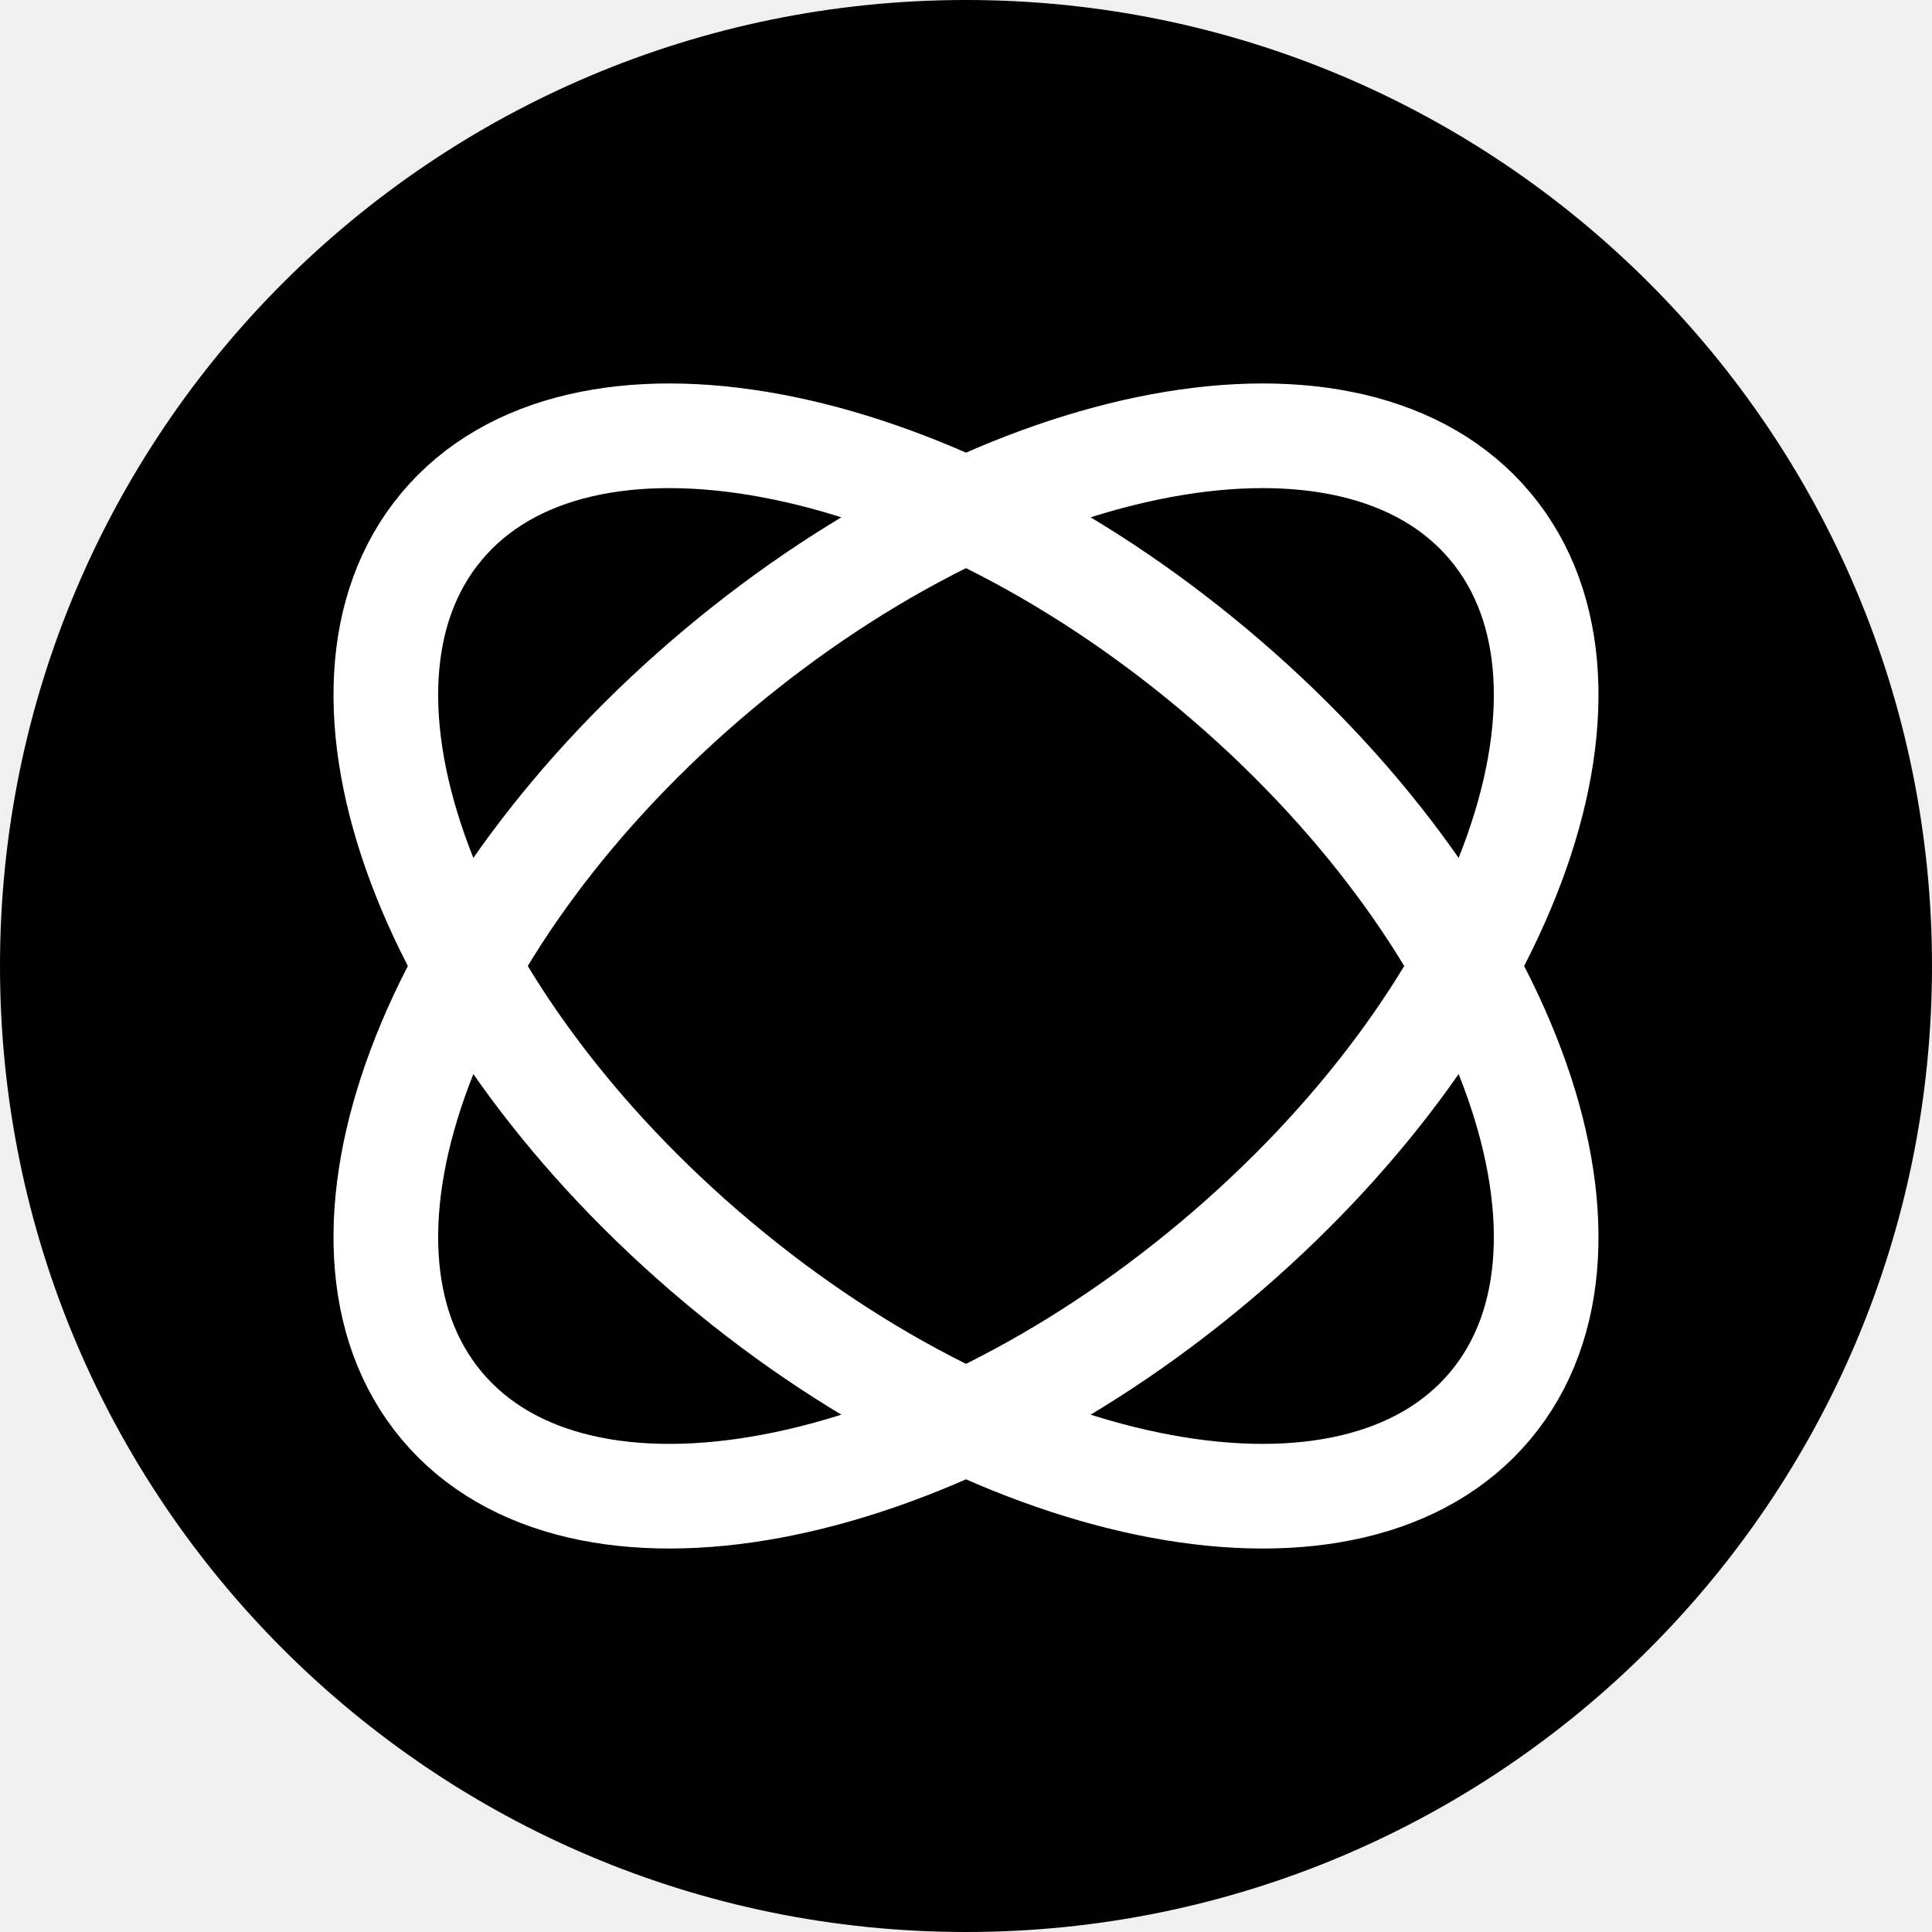
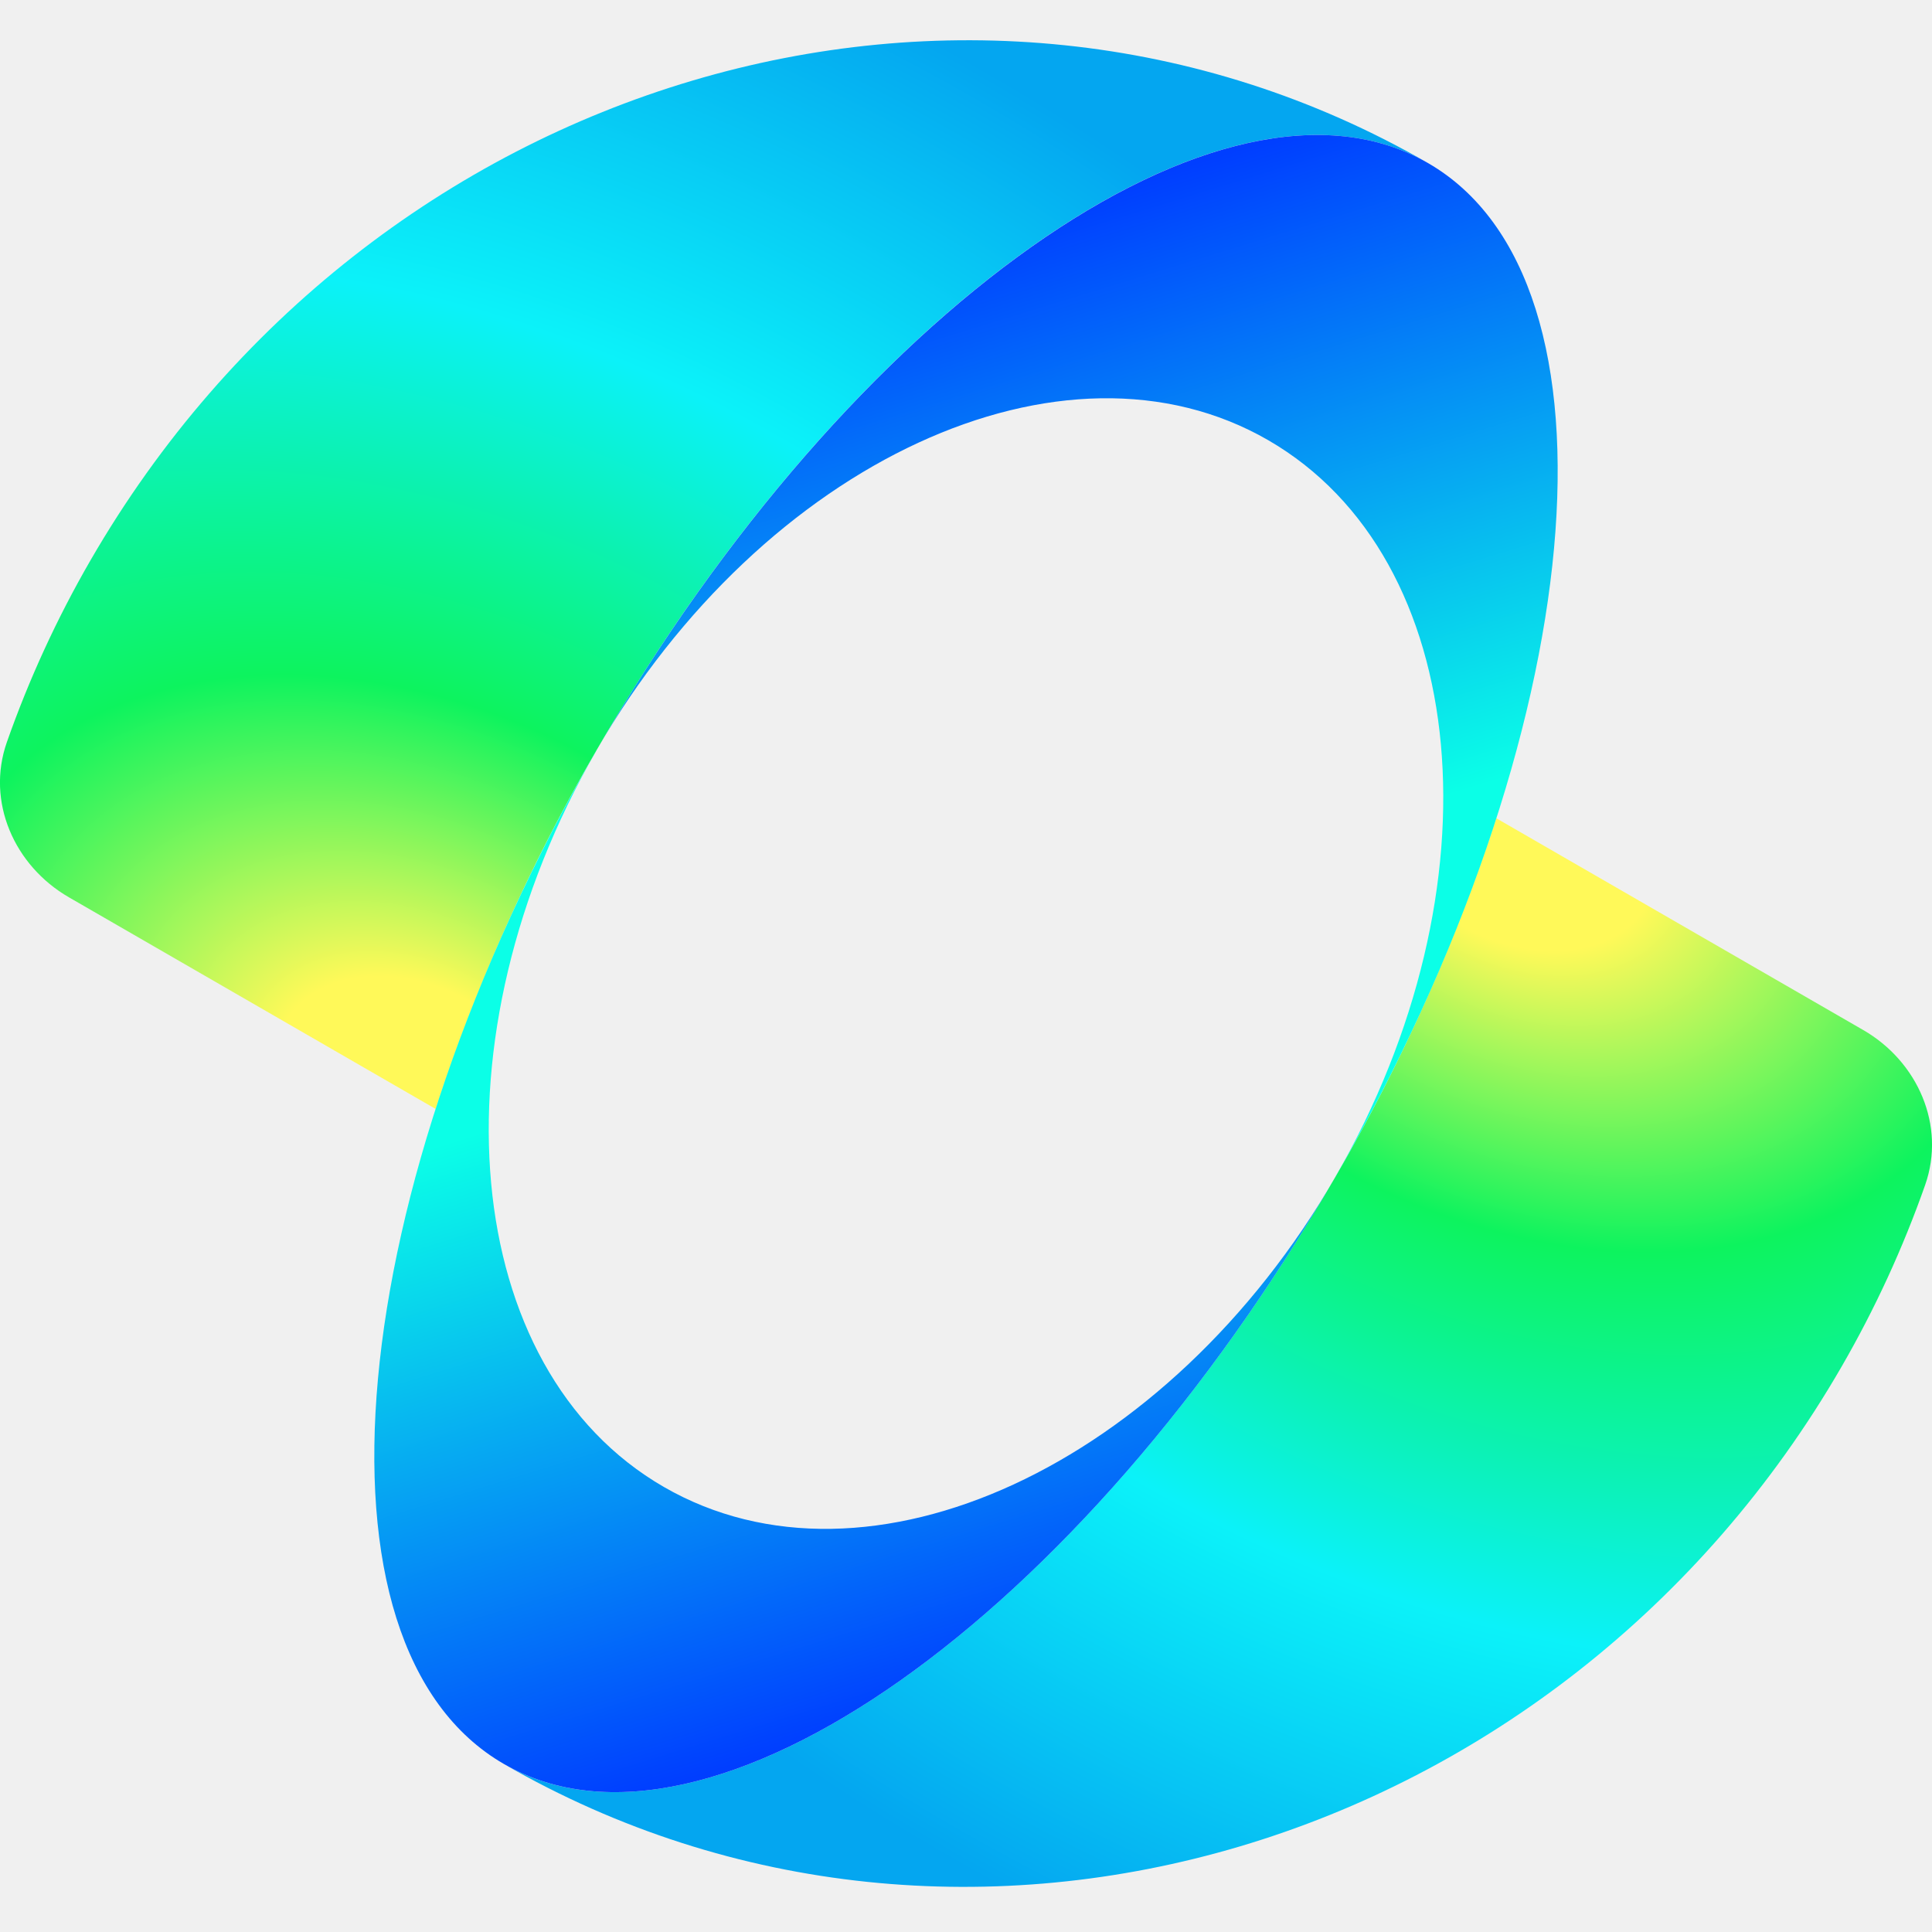
- <svg xmlns="http://www.w3.org/2000/svg" width="48" height="48" viewBox="0 0 48 48">
-   <circle cx="24" cy="24" r="24" fill="#000" />
-   <g fill="none" stroke="#fff" stroke-width="2.6">
-     <ellipse cx="24" cy="24" rx="17" ry="9.6" transform="rotate(-40 24 24)" />
-     <ellipse cx="24" cy="24" rx="17" ry="9.6" transform="rotate(40 24 24)" />
-   </g>
+ <svg xmlns="http://www.w3.org/2000/svg" viewBox="0 0 24 24">
+   <path d="M5.412 13.775A23.193 23.193 0 017.41 9.32c3.17-5.492 7.795-8.757 10.33-7.294C12.038-1.266 4.598.944 1.122 6.964A13.378 13.378 0 00.085 9.22c-.259.739.092 1.534.77 1.926l4.557 2.63z" fill="url(#lobe-icons-kling-0-_R_0_)" />
+   <path d="M18.588 10.164a23.188 23.188 0 01-1.999 4.455c-3.17 5.492-7.795 8.758-10.33 7.294 5.703 3.293 13.143 1.082 16.619-4.938a13.392 13.392 0 001.037-2.255c.259-.738-.092-1.534-.77-1.925l-4.557-2.63z" fill="url(#lobe-icons-kling-1-_R_0_)" />
+   <path d="M16.59 14.62c3.17-5.492 3.686-11.13 1.15-12.594C15.207.563 10.582 3.83 7.41 9.32c2.074-3.59 5.809-5.315 8.344-3.852 2.534 1.464 2.908 5.56.835 9.151z" fill="url(#lobe-icons-kling-2-_R_0_)" />
+   <path d="M7.41 9.32c-3.17 5.492-3.686 11.13-1.15 12.593 2.534 1.464 7.159-1.802 10.33-7.294-2.074 3.591-5.809 5.316-8.344 3.852-2.534-1.463-2.908-5.56-.835-9.15z" fill="url(#lobe-icons-kling-3-_R_0_)" />
+   <defs>
+     <radialGradient cx="0" cy="0" gradientTransform="matrix(7.47772 -12.51022 17.14368 10.24728 5.173 13.637)" gradientUnits="userSpaceOnUse" id="lobe-icons-kling-0-_R_0_" r="1">
+       <stop offset=".095" stop-color="#FFF959" />
+       <stop offset=".326" stop-color="#0DF35E" />
+       <stop offset=".64" stop-color="#0BF2F9" />
+       <stop offset="1" stop-color="#04A6F0" />
+     </radialGradient>
+     <radialGradient cx="0" cy="0" gradientTransform="rotate(120.868 6.491 10.491) scale(14.5747 19.9728)" gradientUnits="userSpaceOnUse" id="lobe-icons-kling-1-_R_0_" r="1">
+       <stop offset=".095" stop-color="#FFF959" />
+       <stop offset=".326" stop-color="#0DF35E" />
+       <stop offset=".64" stop-color="#0BF2F9" />
+       <stop offset="1" stop-color="#04A6F0" />
+     </radialGradient>
+     <linearGradient gradientUnits="userSpaceOnUse" id="lobe-icons-kling-2-_R_0_" x1="15.578" x2="18.062" y1="1.798" y2="9.861">
+       <stop stop-color="#003EFF" />
+       <stop offset="1" stop-color="#0BFFE7" />
+     </linearGradient>
+     <linearGradient gradientUnits="userSpaceOnUse" id="lobe-icons-kling-3-_R_0_" x1="8.422" x2="5.938" y1="22.142" y2="14.079">
+       <stop stop-color="#003EFF" />
+       <stop offset="1" stop-color="#0BFFE7" />
+     </linearGradient>
+   </defs>
</svg>
